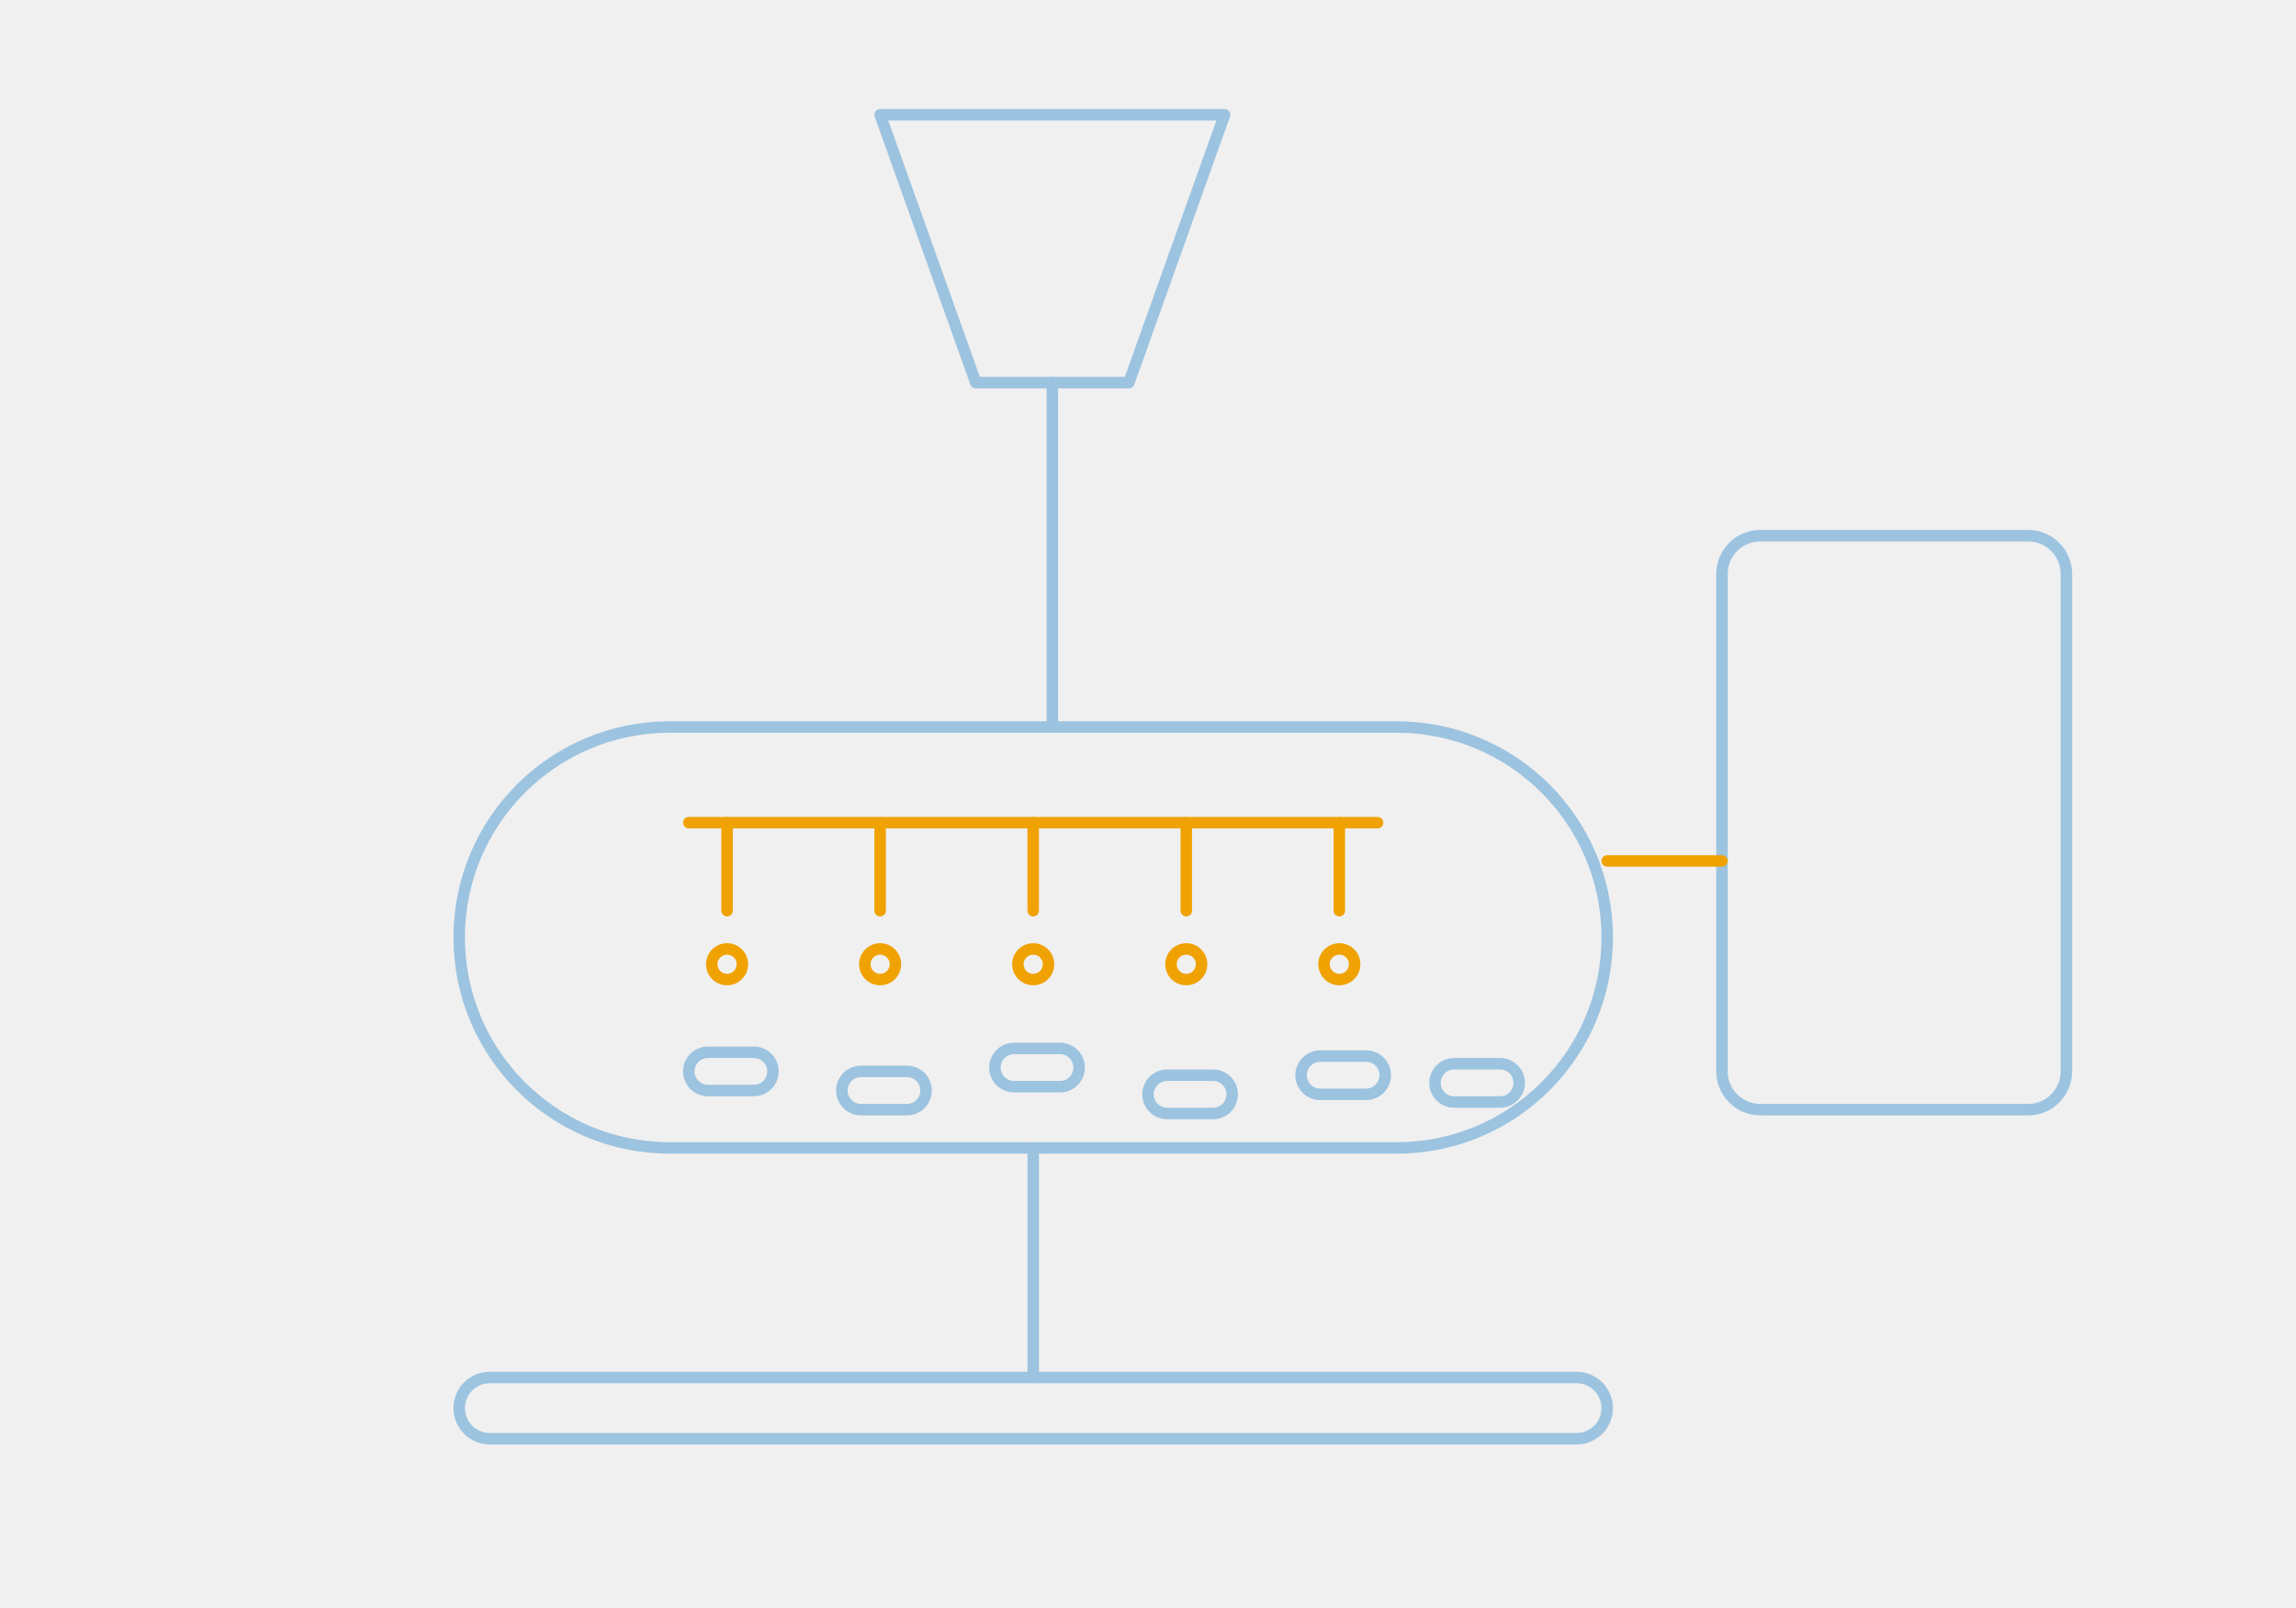
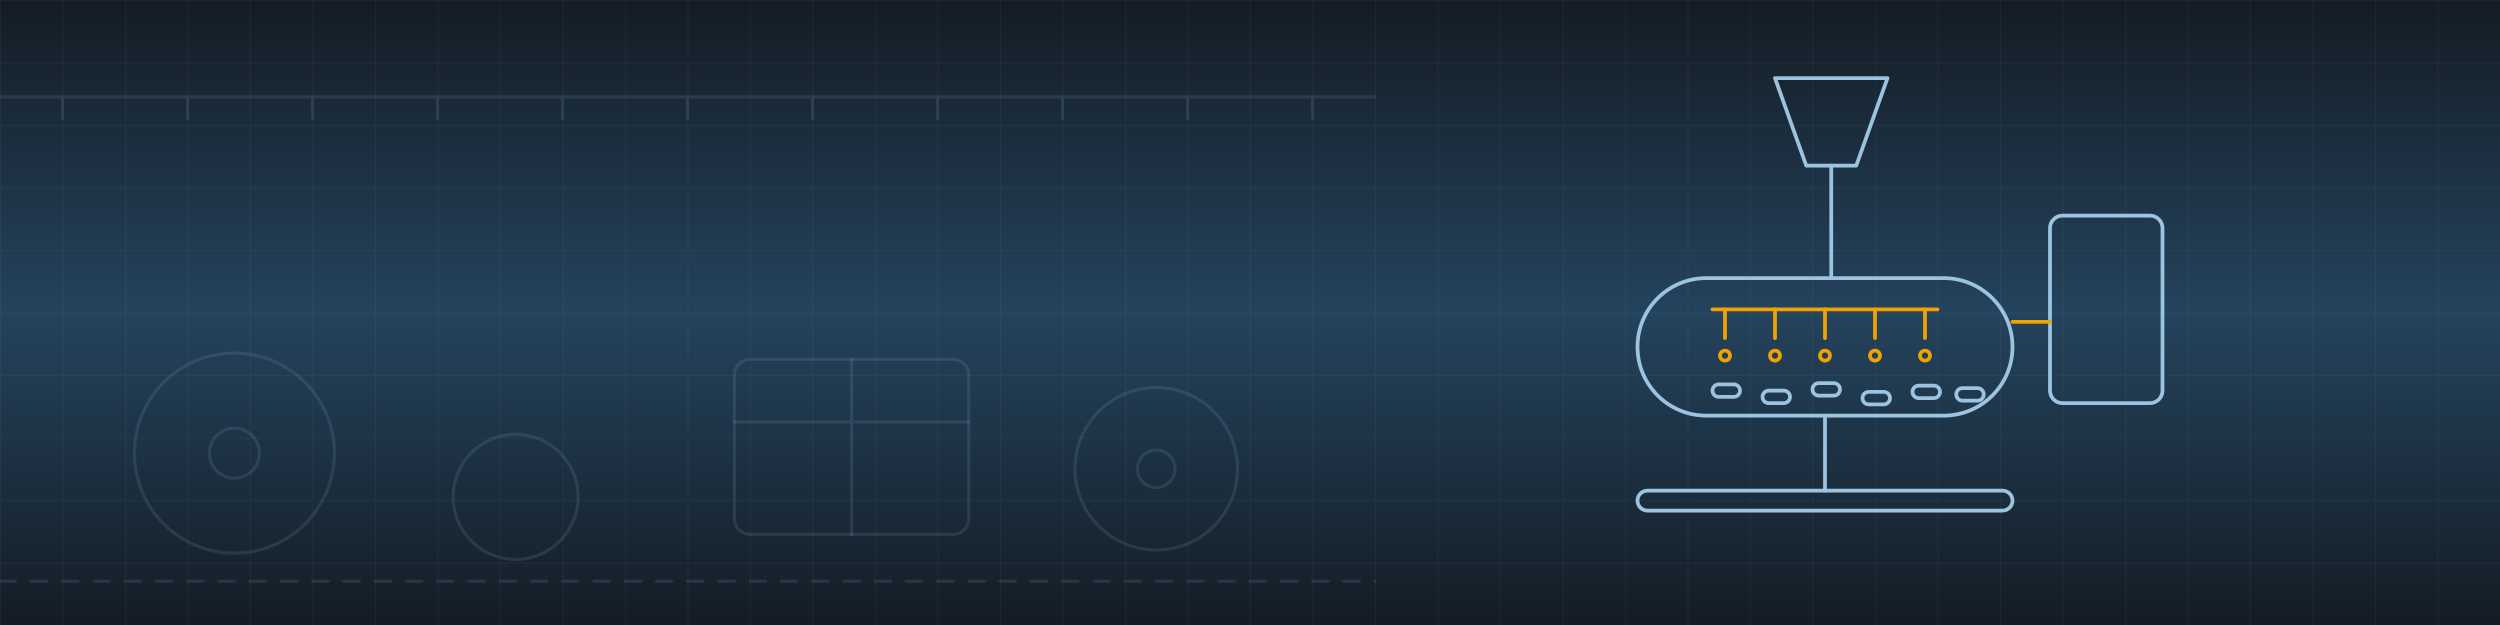
- <svg xmlns="http://www.w3.org/2000/svg" viewBox="600 60 600 420" preserveAspectRatio="xMaxYMid meet">
-   <g fill="none" stroke="#9cc3e0" stroke-width="3" stroke-linejoin="round" stroke-linecap="round">
-     <path d="M830 90 H920 L895 160 H855 Z" />
-     <path d="M875 160 V250" />
-     <rect x="720" y="250" width="300" height="110" rx="55" />
-     <line x1="780" y1="275" x2="960" y2="275" stroke="#f0a202" />
-     <line x1="790" y1="275" x2="790" y2="298" stroke="#f0a202" />
-     <circle cx="790" cy="312" r="4" stroke="#f0a202" />
-     <line x1="830" y1="275" x2="830" y2="298" stroke="#f0a202" />
-     <circle cx="830" cy="312" r="4" stroke="#f0a202" />
-     <line x1="870" y1="275" x2="870" y2="298" stroke="#f0a202" />
-     <circle cx="870" cy="312" r="4" stroke="#f0a202" />
-     <line x1="910" y1="275" x2="910" y2="298" stroke="#f0a202" />
-     <circle cx="910" cy="312" r="4" stroke="#f0a202" />
-     <line x1="950" y1="275" x2="950" y2="298" stroke="#f0a202" />
-     <circle cx="950" cy="312" r="4" stroke="#f0a202" />
-     <rect x="780" y="335" width="22" height="10" rx="5" />
-     <rect x="820" y="340" width="22" height="10" rx="5" />
-     <rect x="860" y="334" width="22" height="10" rx="5" />
-     <rect x="900" y="341" width="22" height="10" rx="5" />
-     <rect x="940" y="336" width="22" height="10" rx="5" />
-     <rect x="975" y="338" width="22" height="10" rx="5" />
-     <rect x="1050" y="200" width="90" height="150" rx="10" />
-     <path d="M1050 285 H1020" stroke="#f0a202" />
-     <rect x="720" y="420" width="300" height="16" rx="8" />
-     <path d="M870 360 V420" />
+ <svg xmlns="http://www.w3.org/2000/svg" viewBox="0 0 1600 400" preserveAspectRatio="xMaxYMid slice">
+   <defs>
+     <linearGradient id="g" x1="0" y1="0" x2="0" y2="1">
+       <stop offset="0" stop-color="#141c24" />
+       <stop offset=".5" stop-color="#24435d" />
+       <stop offset="1" stop-color="#141c24" />
+     </linearGradient>
+     <pattern id="p" width="40" height="40" patternUnits="userSpaceOnUse">
+       <path d="M40 0H0V40" fill="none" stroke="#fff" stroke-opacity=".05" />
+     </pattern>
+   </defs>
+   <rect width="1600" height="400" fill="url(#g)" />
+   <rect width="1600" height="400" fill="url(#p)" />
+   <g fill="none" stroke="#9cc3e0" stroke-opacity=".13" stroke-width="2" stroke-linecap="round">
+     <path d="M0 62H880M40 62v14M120 62v14M200 62v14M280 62v14M360 62v14M440 62v14M520 62v14M600 62v14M680 62v14M760 62v14M840 62v14" />
+     <path d="M0 372H880" stroke-dasharray="10 10" />
+     <circle cx="150" cy="290" r="64" />
+     <circle cx="150" cy="290" r="16" />
+     <circle cx="330" cy="318" r="40" />
+     <rect x="470" y="230" width="150" height="112" rx="10" />
+     <path d="M470 270H620M545 230V342" />
+     <circle cx="740" cy="300" r="52" />
+     <circle cx="740" cy="300" r="12" />
+   </g>
+   <g transform="translate(472,-22) scale(0.8)">
+     <g fill="none" stroke="#9cc3e0" stroke-width="3" stroke-linejoin="round" stroke-linecap="round">
+       <path d="M830 90 H920 L895 160 H855 Z" />
+       <path d="M875 160 V250" />
+       <rect x="720" y="250" width="300" height="110" rx="55" />
+       <line x1="780" y1="275" x2="960" y2="275" stroke="#f0a202" />
+       <line x1="790" y1="275" x2="790" y2="298" stroke="#f0a202" />
+       <circle cx="790" cy="312" r="4" stroke="#f0a202" />
+       <line x1="830" y1="275" x2="830" y2="298" stroke="#f0a202" />
+       <circle cx="830" cy="312" r="4" stroke="#f0a202" />
+       <line x1="870" y1="275" x2="870" y2="298" stroke="#f0a202" />
+       <circle cx="870" cy="312" r="4" stroke="#f0a202" />
+       <line x1="910" y1="275" x2="910" y2="298" stroke="#f0a202" />
+       <circle cx="910" cy="312" r="4" stroke="#f0a202" />
+       <line x1="950" y1="275" x2="950" y2="298" stroke="#f0a202" />
+       <circle cx="950" cy="312" r="4" stroke="#f0a202" />
+       <rect x="780" y="335" width="22" height="10" rx="5" />
+       <rect x="820" y="340" width="22" height="10" rx="5" />
+       <rect x="860" y="334" width="22" height="10" rx="5" />
+       <rect x="900" y="341" width="22" height="10" rx="5" />
+       <rect x="940" y="336" width="22" height="10" rx="5" />
+       <rect x="975" y="338" width="22" height="10" rx="5" />
+       <rect x="1050" y="200" width="90" height="150" rx="10" />
+       <path d="M1050 285 H1020" stroke="#f0a202" />
+       <rect x="720" y="420" width="300" height="16" rx="8" />
+       <path d="M870 360 V420" />
+     </g>
  </g>
</svg>
